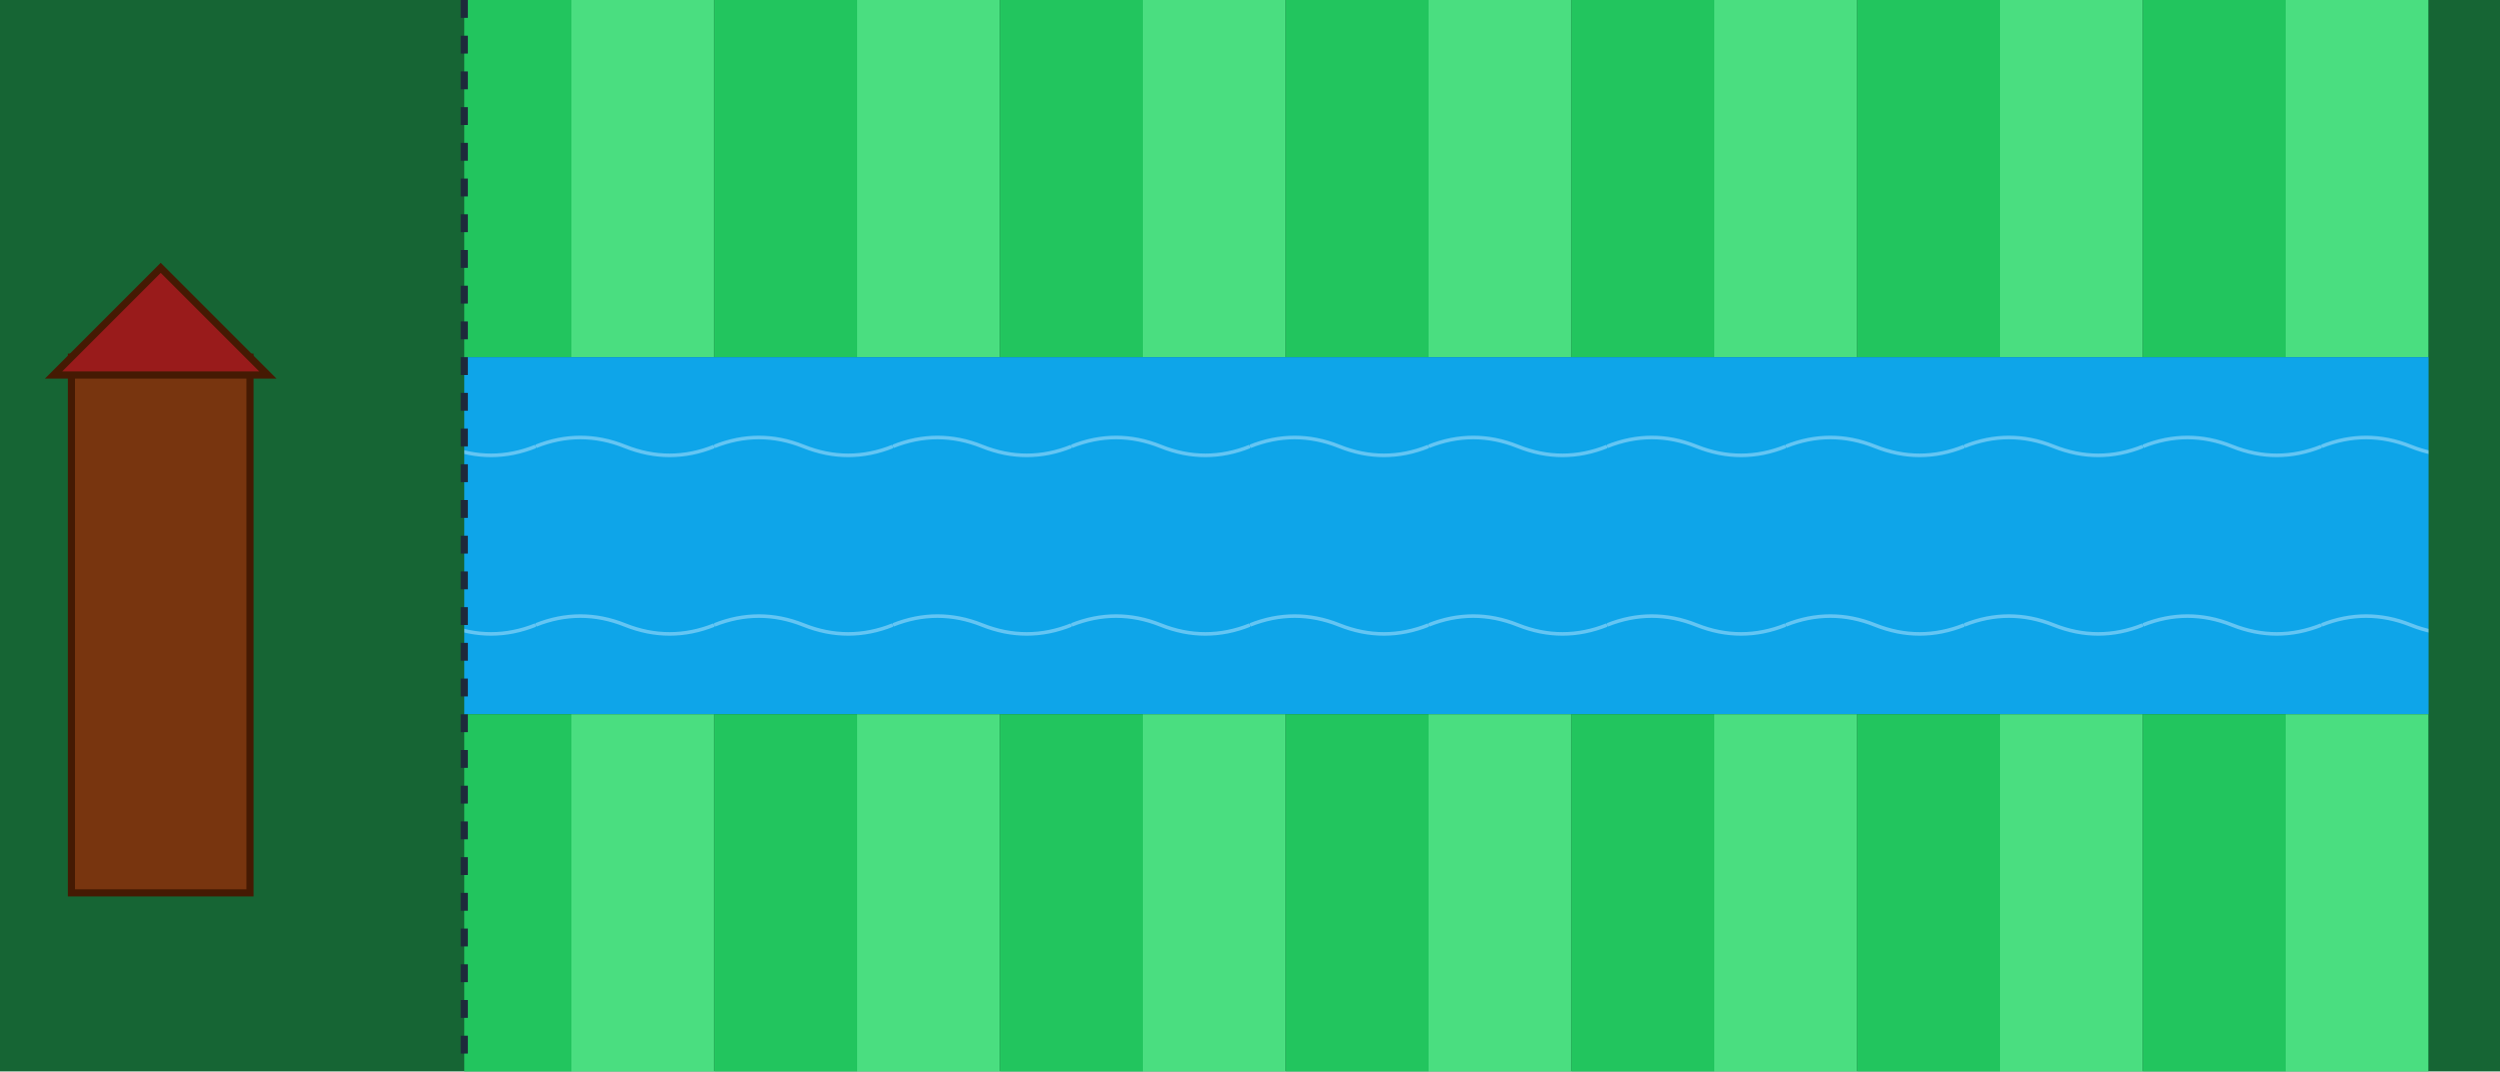
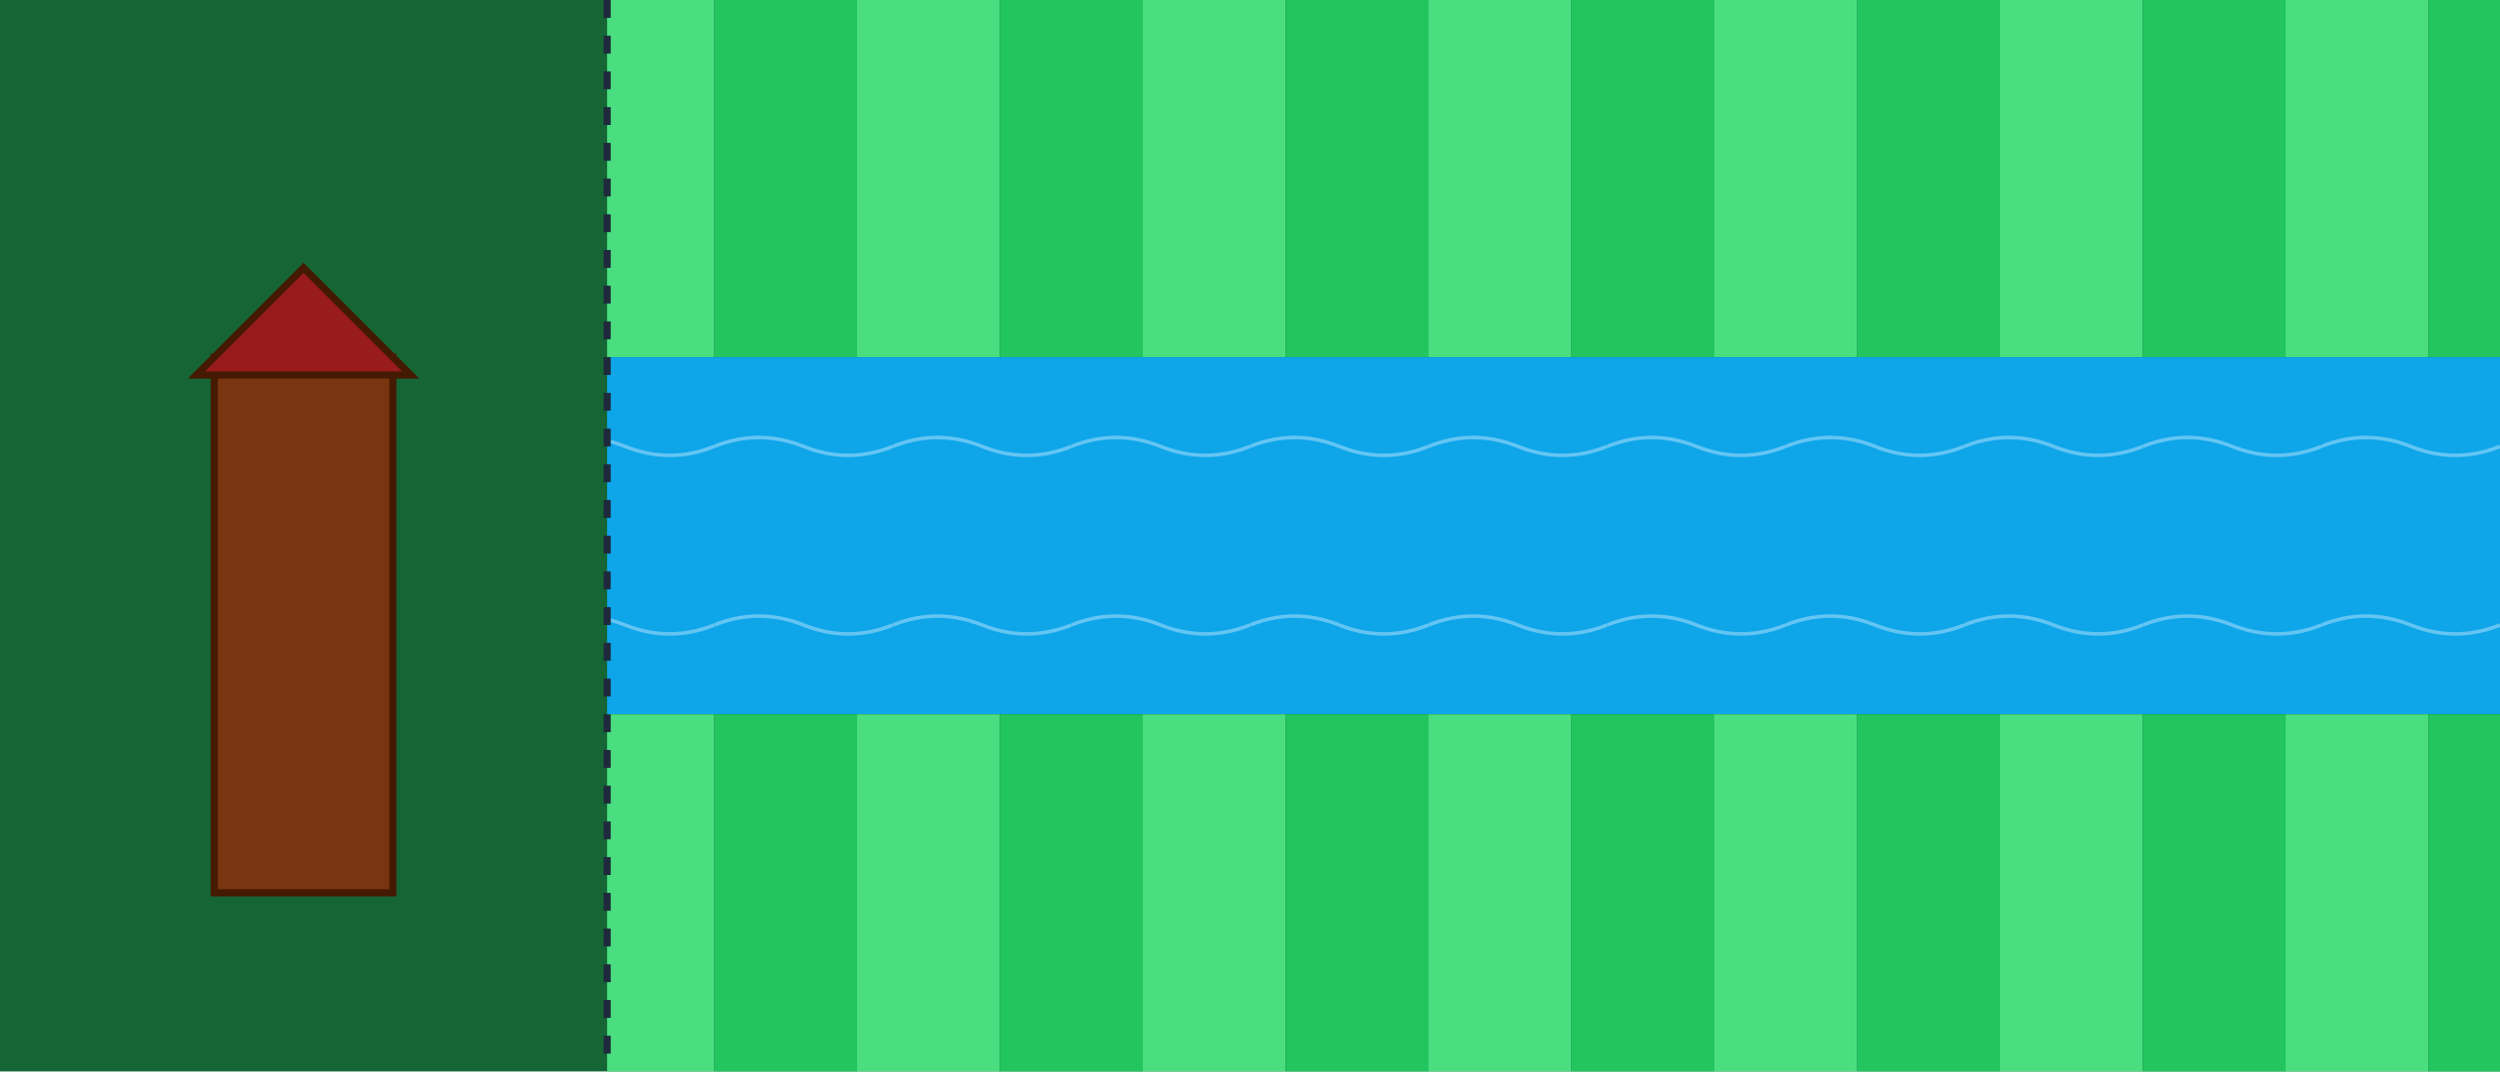
<svg xmlns="http://www.w3.org/2000/svg" width="1400" height="600" viewBox="0 0 1400 600">
  <defs>
    <pattern id="grass" width="160" height="100" patternUnits="userSpaceOnUse">
      <rect width="80" height="100" fill="#4ADE80" />
      <rect x="80" y="0" width="80" height="100" fill="#22C55E" />
    </pattern>
    <pattern id="water" width="100" height="100" patternUnits="userSpaceOnUse">
      <rect width="100" height="100" fill="#0EA5E9" />
      <path d="M0 50 Q 25 40 50 50 T 100 50" stroke="#BAE6FD" fill="none" opacity="0.5" stroke-width="2" />
    </pattern>
  </defs>
  <rect width="1400" height="600" fill="#166534" />
-   <rect x="260" y="0" width="1100" height="200" fill="url(#grass)" />
-   <rect x="260" y="200" width="1100" height="200" fill="url(#water)" />
-   <rect x="260" y="400" width="1100" height="200" fill="url(#grass)" />
-   <g transform="translate(40, 150)">
+   <rect x="340" y="0" width="1100" height="200" fill="url(#grass)" />
+   <rect x="340" y="200" width="1100" height="200" fill="url(#water)" />
+   <rect x="340" y="400" width="1100" height="200" fill="url(#grass)" />
+   <g transform="translate(120, 150)">
    <rect x="0" y="50" width="100" height="300" fill="#78350F" stroke="#451A03" stroke-width="4" />
    <path d="M-10 60 L50 0 L110 60 Z" fill="#991B1B" stroke="#451A03" stroke-width="4" />
  </g>
-   <line x1="260" y1="0" x2="260" y2="600" stroke="#1E293B" stroke-width="4" stroke-dasharray="10 10" />
+   <line x1="340" y1="0" x2="340" y2="600" stroke="#1E293B" stroke-width="4" stroke-dasharray="10 10" />
</svg>
